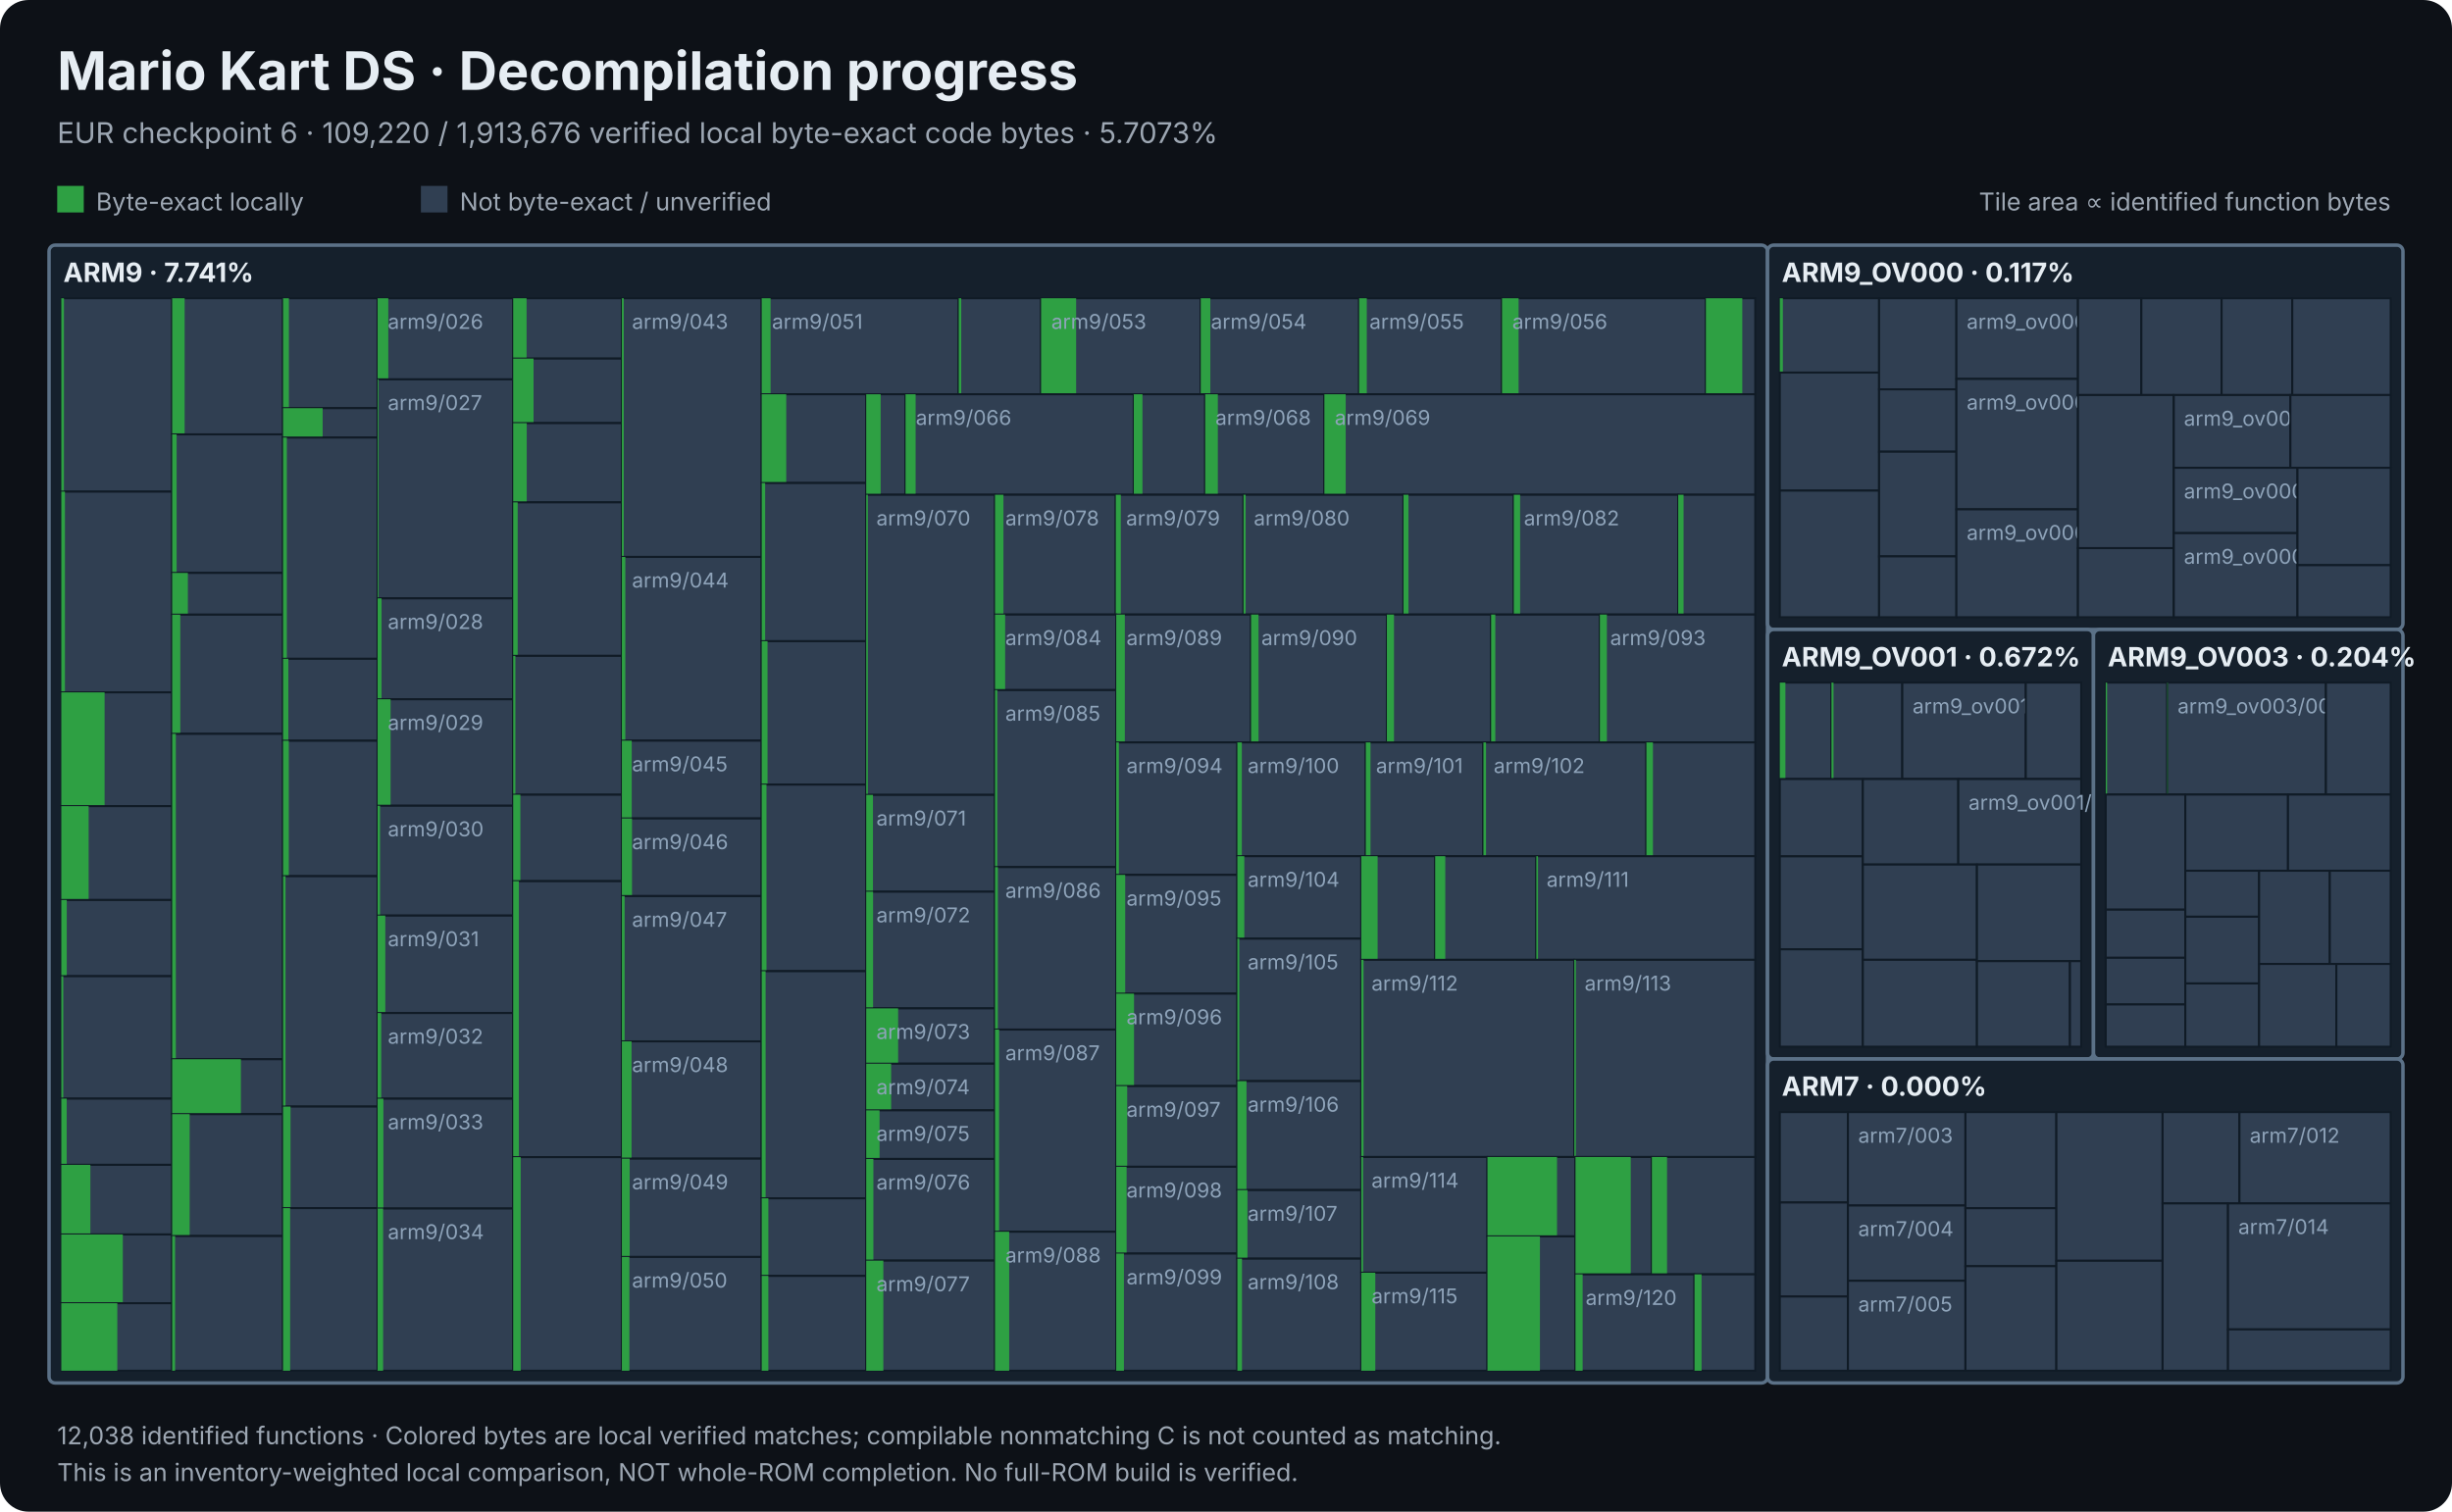
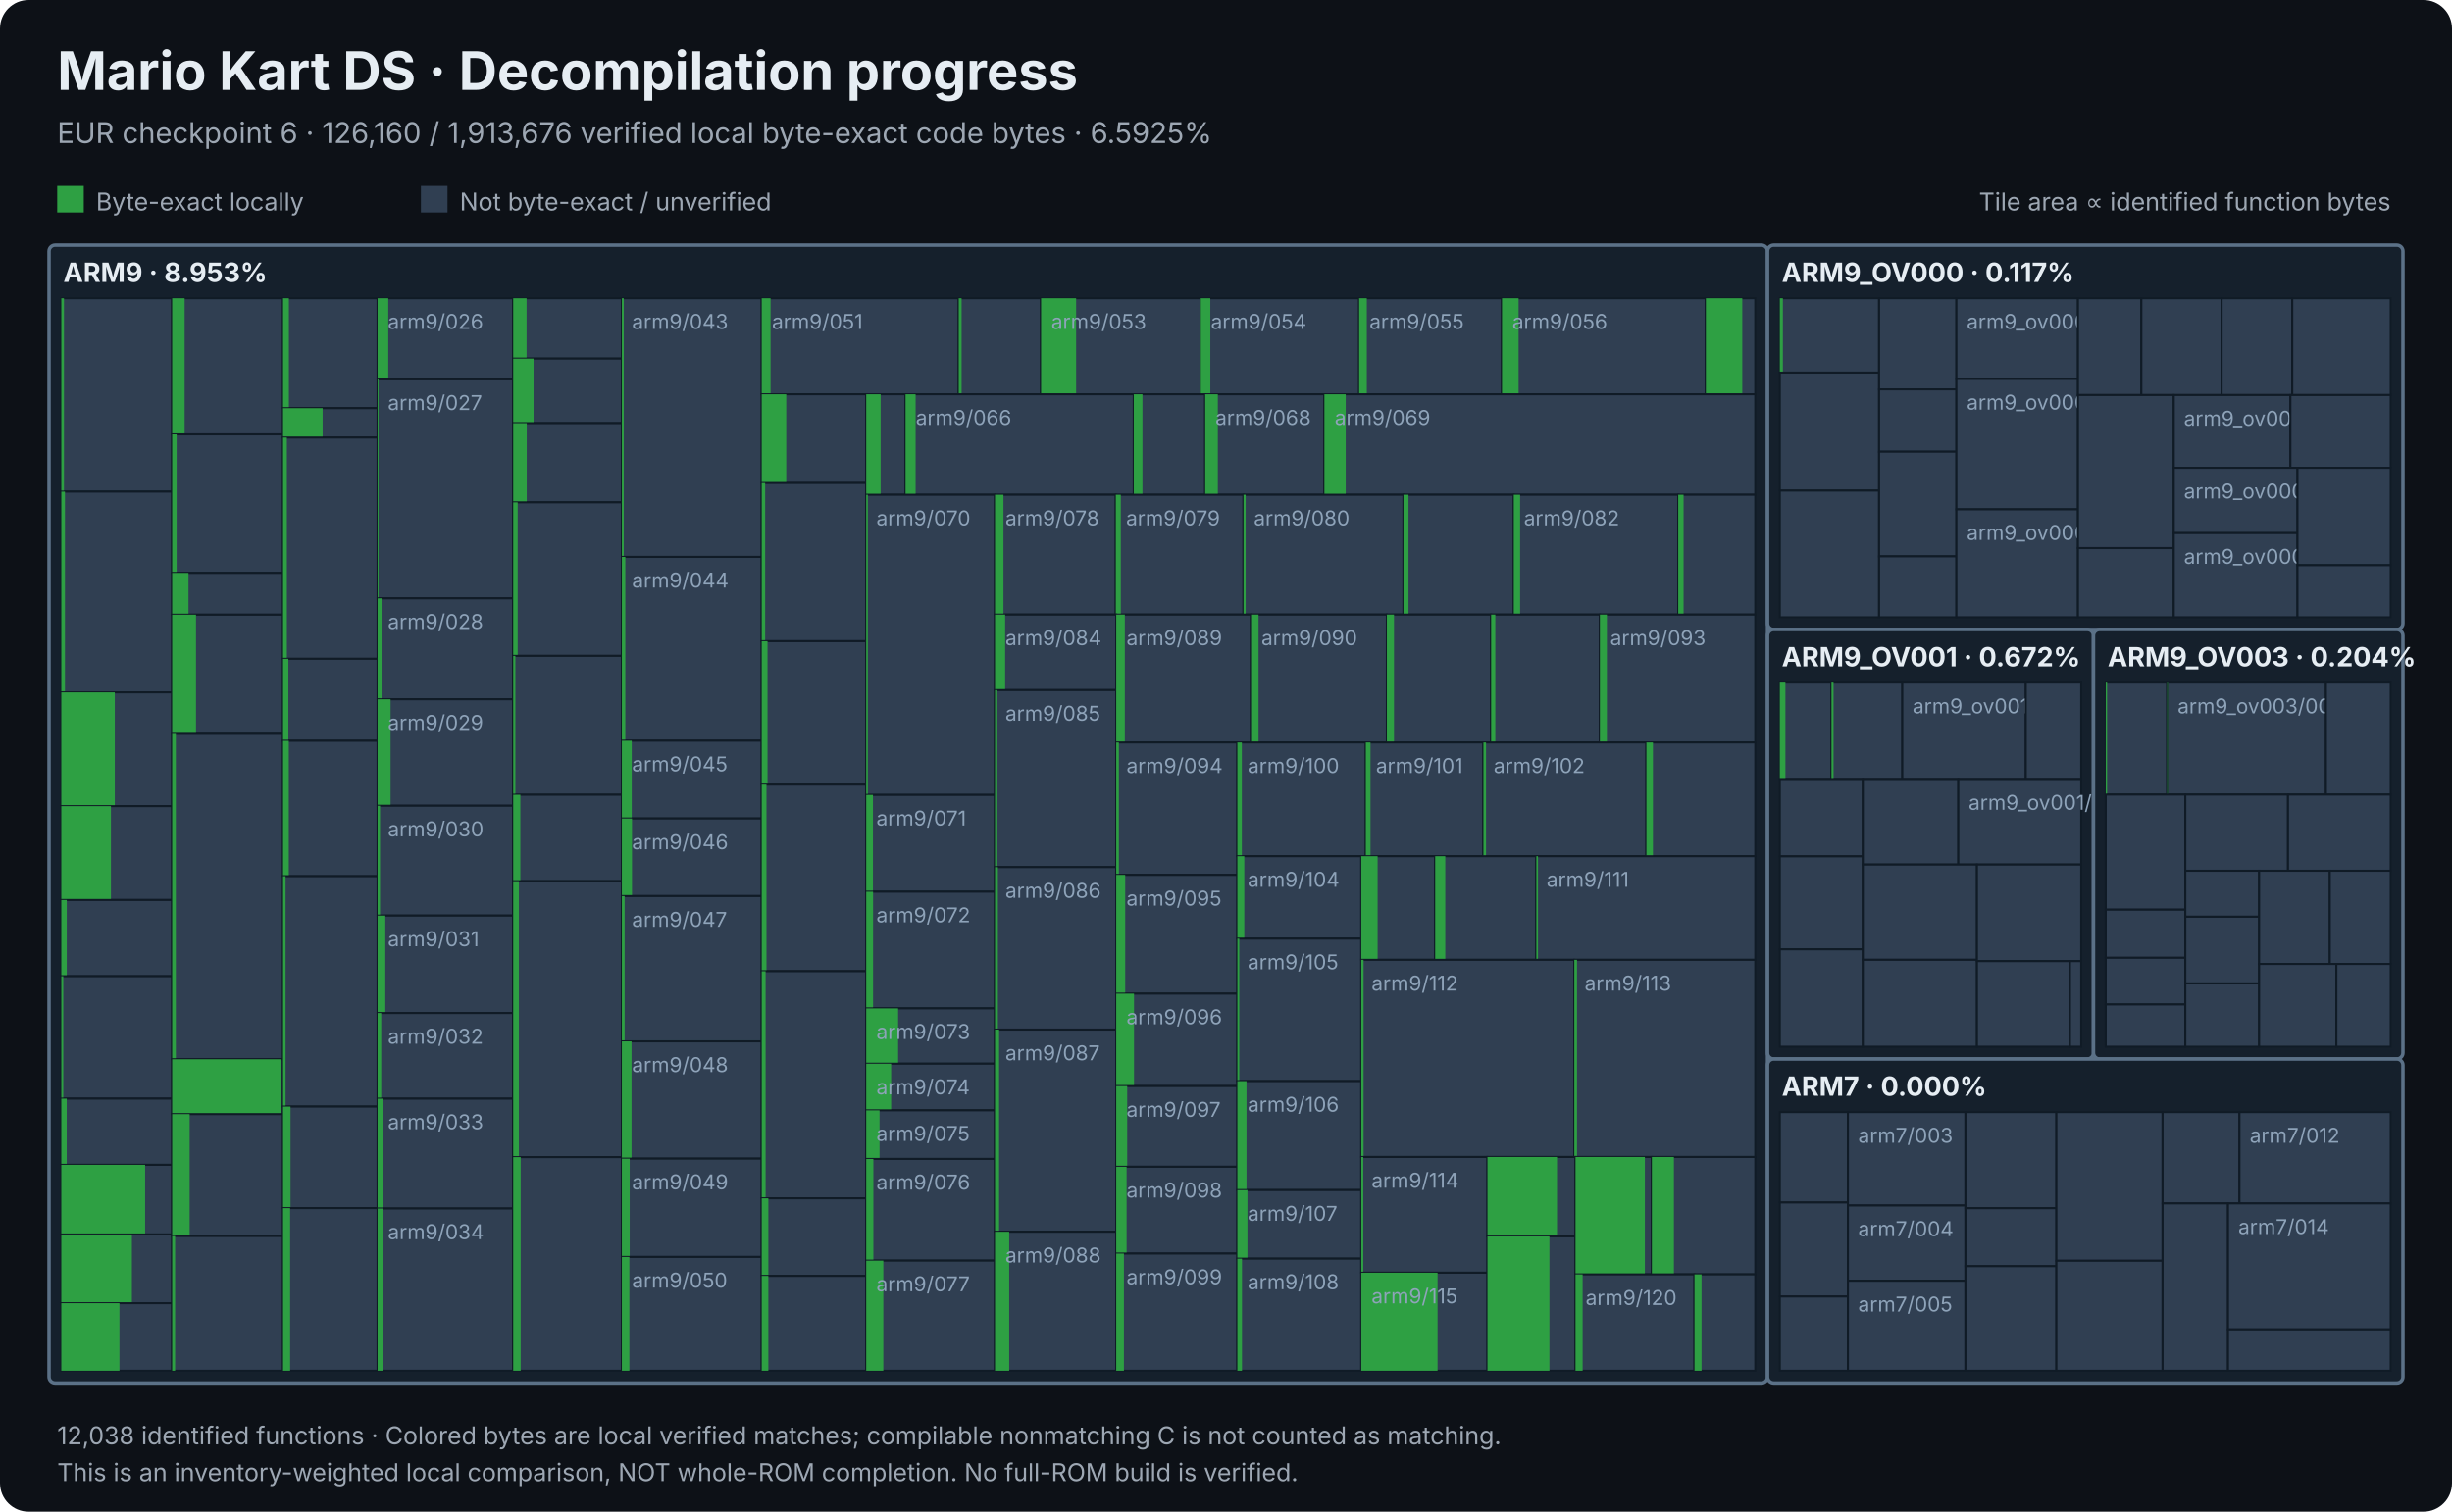
<svg xmlns="http://www.w3.org/2000/svg" viewBox="0 0 1200 740" width="1200" height="740" role="img" aria-label="Mario Kart DS local decompilation progress treemap">
  <rect width="1200" height="740" rx="14" fill="#0d1117" />
  <style>text{font-family:Inter,Segoe UI,Arial,sans-serif}.heading{fill:#e6edf3;font-weight:700}.light{fill:#9da7b3}.module{fill:#e6edf3;font-weight:700}.tile{fill:#8ea3b9;font-size:10px;pointer-events:none}</style>
  <text x="28" y="44" class="heading" font-size="26">Mario Kart DS · Decompilation progress</text>
-   <text x="28" y="70" class="light" font-size="14">EUR checkpoint 6 · 109,220 / 1,913,676 verified local byte-exact code bytes · 5.7073%</text>
+   <text x="28" y="70" class="light" font-size="14">EUR checkpoint 6 · 126,160 / 1,913,676 verified local byte-exact code bytes · 6.5925%</text>
  <rect x="28" y="91" width="13" height="13" fill="#2ea043" />
  <text x="47" y="103" class="light" font-size="12">Byte-exact locally</text>
  <rect x="206" y="91" width="13" height="13" fill="#303f52" />
  <text x="225" y="103" class="light" font-size="12">Not byte-exact / unverified</text>
  <text x="1170" y="103" text-anchor="end" class="light" font-size="12">Tile area ∝ identified function bytes</text>
  <rect x="24.00" y="120.00" width="841.03" height="557.00" rx="3" fill="#15202c" stroke="#5b7187" stroke-width="1.7" />
  <rect x="30.00" y="146.00" width="54.26" height="94.67" fill="#303f52" stroke="#101b26" stroke-width="1" />
  <rect x="30.00" y="146.00" width="1.303" height="94.67" fill="#2ea043" />
  <rect x="30.00" y="240.67" width="54.26" height="98.25" fill="#303f52" stroke="#101b26" stroke-width="1" />
  <rect x="30.00" y="240.67" width="1.788" height="98.25" fill="#2ea043" />
  <rect x="30.00" y="338.93" width="54.26" height="55.70" fill="#303f52" stroke="#101b26" stroke-width="1" />
-   <rect x="30.00" y="338.93" width="21.188" height="55.70" fill="#2ea043" />
+   <rect x="30.00" y="338.93" width="26.177" height="55.70" fill="#2ea043" />
  <rect x="30.00" y="394.62" width="54.26" height="45.95" fill="#303f52" stroke="#101b26" stroke-width="1" />
-   <rect x="30.00" y="394.62" width="13.384" height="45.95" fill="#2ea043" />
+   <rect x="30.00" y="394.62" width="24.287" height="45.95" fill="#2ea043" />
  <rect x="30.00" y="440.57" width="54.26" height="37.31" fill="#303f52" stroke="#101b26" stroke-width="1" />
  <rect x="30.00" y="440.57" width="2.672" height="37.31" fill="#2ea043" />
  <rect x="30.00" y="477.88" width="54.26" height="59.93" fill="#303f52" stroke="#101b26" stroke-width="1" />
  <rect x="30.00" y="477.88" width="0.977" height="59.93" fill="#2ea043" />
  <rect x="30.00" y="537.81" width="54.26" height="32.41" fill="#303f52" stroke="#101b26" stroke-width="1" />
  <rect x="30.00" y="537.81" width="2.653" height="32.41" fill="#2ea043" />
  <rect x="30.00" y="570.22" width="54.26" height="34.08" fill="#303f52" stroke="#101b26" stroke-width="1" />
-   <rect x="30.00" y="570.22" width="14.222" height="34.08" fill="#2ea043" />
+   <rect x="30.00" y="570.22" width="41.021" height="34.08" fill="#2ea043" />
  <rect x="30.00" y="604.30" width="54.26" height="33.65" fill="#303f52" stroke="#101b26" stroke-width="1" />
-   <rect x="30.00" y="604.30" width="30.109" height="33.65" fill="#2ea043" />
+   <rect x="30.00" y="604.30" width="34.554" height="33.65" fill="#2ea043" />
  <rect x="30.00" y="637.95" width="54.26" height="33.05" fill="#303f52" stroke="#101b26" stroke-width="1" />
-   <rect x="30.00" y="637.95" width="27.411" height="33.05" fill="#2ea043" />
+   <rect x="30.00" y="637.95" width="28.467" height="33.05" fill="#2ea043" />
  <rect x="84.26" y="146.00" width="54.26" height="66.64" fill="#303f52" stroke="#101b26" stroke-width="1" />
  <rect x="84.26" y="146.00" width="6.096" height="66.64" fill="#2ea043" />
  <rect x="84.26" y="212.64" width="54.26" height="67.81" fill="#303f52" stroke="#101b26" stroke-width="1" />
  <rect x="84.26" y="212.64" width="2.187" height="67.81" fill="#2ea043" />
  <rect x="84.26" y="280.45" width="54.26" height="20.44" fill="#303f52" stroke="#101b26" stroke-width="1" />
-   <rect x="84.26" y="280.45" width="7.682" height="20.44" fill="#2ea043" />
+   <rect x="84.26" y="280.45" width="7.987" height="20.44" fill="#2ea043" />
  <rect x="84.26" y="300.89" width="54.26" height="58.35" fill="#303f52" stroke="#101b26" stroke-width="1" />
-   <rect x="84.26" y="300.89" width="3.972" height="58.35" fill="#2ea043" />
+   <rect x="84.26" y="300.89" width="11.660" height="58.35" fill="#2ea043" />
  <rect x="84.26" y="359.24" width="54.26" height="159.28" fill="#303f52" stroke="#101b26" stroke-width="1" />
  <rect x="84.26" y="359.24" width="1.792" height="159.28" fill="#2ea043" />
  <rect x="84.26" y="518.52" width="54.26" height="26.87" fill="#303f52" stroke="#101b26" stroke-width="1" />
-   <rect x="84.26" y="518.52" width="33.626" height="26.87" fill="#2ea043" />
+   <rect x="84.26" y="518.52" width="53.012" height="26.87" fill="#2ea043" />
  <rect x="84.26" y="545.39" width="54.26" height="59.68" fill="#303f52" stroke="#101b26" stroke-width="1" />
  <rect x="84.26" y="545.39" width="8.560" height="59.68" fill="#2ea043" />
  <rect x="84.26" y="605.07" width="54.26" height="65.93" fill="#303f52" stroke="#101b26" stroke-width="1" />
  <rect x="84.26" y="605.07" width="1.436" height="65.93" fill="#2ea043" />
  <rect x="138.52" y="146.00" width="46.28" height="53.80" fill="#303f52" stroke="#101b26" stroke-width="1" />
  <rect x="138.52" y="146.00" width="2.861" height="53.80" fill="#2ea043" />
  <rect x="138.52" y="199.80" width="46.28" height="14.40" fill="#303f52" stroke="#101b26" stroke-width="1" />
  <rect x="138.52" y="199.80" width="19.378" height="14.40" fill="#2ea043" />
  <rect x="138.52" y="214.20" width="46.28" height="108.30" fill="#303f52" stroke="#101b26" stroke-width="1" />
  <rect x="138.52" y="214.20" width="1.864" height="108.30" fill="#2ea043" />
  <rect x="138.52" y="322.50" width="46.28" height="40.12" fill="#303f52" stroke="#101b26" stroke-width="1" />
  <rect x="138.52" y="322.50" width="2.609" height="40.12" fill="#2ea043" />
  <rect x="138.52" y="362.62" width="46.28" height="66.30" fill="#303f52" stroke="#101b26" stroke-width="1" />
  <rect x="138.52" y="362.62" width="2.819" height="66.30" fill="#2ea043" />
  <rect x="138.52" y="428.92" width="46.28" height="112.77" fill="#303f52" stroke="#101b26" stroke-width="1" />
  <rect x="138.52" y="428.92" width="1.227" height="112.77" fill="#2ea043" />
  <rect x="138.52" y="541.70" width="46.28" height="49.72" fill="#303f52" stroke="#101b26" stroke-width="1" />
  <rect x="138.52" y="541.70" width="3.659" height="49.72" fill="#2ea043" />
  <rect x="138.52" y="591.41" width="46.28" height="79.59" fill="#303f52" stroke="#101b26" stroke-width="1" />
  <rect x="138.52" y="591.41" width="3.476" height="79.59" fill="#2ea043" />
  <rect x="184.80" y="146.00" width="66.35" height="39.71" fill="#303f52" stroke="#101b26" stroke-width="1" />
  <rect x="184.80" y="146.00" width="5.225" height="39.71" fill="#2ea043" />
  <text x="189.8" y="161.0" class="tile">arm9/026</text>
  <rect x="184.80" y="185.71" width="66.35" height="107.21" fill="#303f52" stroke="#101b26" stroke-width="1" />
  <rect x="184.80" y="185.71" width="0.442" height="107.21" fill="#2ea043" />
  <text x="189.8" y="200.7" class="tile">arm9/027</text>
  <rect x="184.80" y="292.92" width="66.35" height="49.38" fill="#303f52" stroke="#101b26" stroke-width="1" />
  <rect x="184.80" y="292.92" width="1.930" height="49.38" fill="#2ea043" />
  <text x="189.8" y="307.9" class="tile">arm9/028</text>
  <rect x="184.80" y="342.31" width="66.35" height="52.12" fill="#303f52" stroke="#101b26" stroke-width="1" />
  <rect x="184.80" y="342.31" width="6.347" height="52.12" fill="#2ea043" />
  <text x="189.8" y="357.3" class="tile">arm9/029</text>
  <rect x="184.80" y="394.43" width="66.35" height="53.78" fill="#303f52" stroke="#101b26" stroke-width="1" />
  <rect x="184.80" y="394.43" width="1.193" height="53.78" fill="#2ea043" />
  <text x="189.8" y="409.4" class="tile">arm9/030</text>
  <rect x="184.80" y="448.21" width="66.35" height="47.69" fill="#303f52" stroke="#101b26" stroke-width="1" />
  <rect x="184.80" y="448.21" width="3.763" height="47.69" fill="#2ea043" />
  <text x="189.8" y="463.2" class="tile">arm9/031</text>
  <rect x="184.80" y="495.90" width="66.35" height="41.94" fill="#303f52" stroke="#101b26" stroke-width="1" />
  <rect x="184.80" y="495.90" width="1.768" height="41.94" fill="#2ea043" />
  <text x="189.8" y="510.9" class="tile">arm9/032</text>
  <rect x="184.80" y="537.83" width="66.35" height="53.77" fill="#303f52" stroke="#101b26" stroke-width="1" />
  <rect x="184.80" y="537.83" width="2.828" height="53.77" fill="#2ea043" />
  <text x="189.8" y="552.8" class="tile">arm9/033</text>
  <rect x="184.80" y="591.60" width="66.35" height="79.40" fill="#303f52" stroke="#101b26" stroke-width="1" />
  <rect x="184.80" y="591.60" width="2.699" height="79.40" fill="#2ea043" />
  <text x="189.8" y="606.6" class="tile">arm9/034</text>
  <rect x="251.16" y="146.00" width="53.18" height="29.53" fill="#303f52" stroke="#101b26" stroke-width="1" />
  <rect x="251.16" y="146.00" width="6.540" height="29.53" fill="#2ea043" />
  <rect x="251.16" y="175.53" width="53.18" height="31.60" fill="#303f52" stroke="#101b26" stroke-width="1" />
  <rect x="251.16" y="175.53" width="9.959" height="31.60" fill="#2ea043" />
  <rect x="251.16" y="207.13" width="53.18" height="38.79" fill="#303f52" stroke="#101b26" stroke-width="1" />
  <rect x="251.16" y="207.13" width="6.618" height="38.79" fill="#2ea043" />
  <rect x="251.16" y="245.92" width="53.18" height="75.14" fill="#303f52" stroke="#101b26" stroke-width="1" />
  <rect x="251.16" y="245.92" width="2.189" height="75.14" fill="#2ea043" />
  <rect x="251.16" y="321.06" width="53.18" height="67.98" fill="#303f52" stroke="#101b26" stroke-width="1" />
  <rect x="251.16" y="321.06" width="1.063" height="67.98" fill="#2ea043" />
  <rect x="251.16" y="389.04" width="53.18" height="42.31" fill="#303f52" stroke="#101b26" stroke-width="1" />
  <rect x="251.16" y="389.04" width="3.504" height="42.31" fill="#2ea043" />
  <rect x="251.16" y="431.36" width="53.18" height="135.10" fill="#303f52" stroke="#101b26" stroke-width="1" />
  <rect x="251.16" y="431.36" width="2.776" height="135.10" fill="#2ea043" />
  <rect x="251.16" y="566.45" width="53.18" height="104.55" fill="#303f52" stroke="#101b26" stroke-width="1" />
  <rect x="251.16" y="566.45" width="3.659" height="104.55" fill="#2ea043" />
  <rect x="304.34" y="146.00" width="68.42" height="126.63" fill="#303f52" stroke="#101b26" stroke-width="1" />
  <rect x="304.34" y="146.00" width="0.925" height="126.63" fill="#2ea043" />
  <text x="309.3" y="161.0" class="tile">arm9/043</text>
  <rect x="304.34" y="272.63" width="68.42" height="89.96" fill="#303f52" stroke="#101b26" stroke-width="1" />
  <rect x="304.34" y="272.63" width="1.690" height="89.96" fill="#2ea043" />
  <text x="309.3" y="287.6" class="tile">arm9/044</text>
  <rect x="304.34" y="362.58" width="68.42" height="38.08" fill="#303f52" stroke="#101b26" stroke-width="1" />
  <rect x="304.34" y="362.58" width="4.827" height="38.08" fill="#2ea043" />
  <text x="309.3" y="377.6" class="tile">arm9/045</text>
  <rect x="304.34" y="400.66" width="68.42" height="37.99" fill="#303f52" stroke="#101b26" stroke-width="1" />
  <rect x="304.34" y="400.66" width="4.953" height="37.99" fill="#2ea043" />
  <text x="309.3" y="415.7" class="tile">arm9/046</text>
  <rect x="304.34" y="438.65" width="68.42" height="71.12" fill="#303f52" stroke="#101b26" stroke-width="1" />
  <rect x="304.34" y="438.65" width="1.349" height="71.12" fill="#2ea043" />
  <text x="309.3" y="453.7" class="tile">arm9/047</text>
  <rect x="304.34" y="509.77" width="68.42" height="57.42" fill="#303f52" stroke="#101b26" stroke-width="1" />
  <rect x="304.34" y="509.77" width="4.731" height="57.42" fill="#2ea043" />
  <text x="309.3" y="524.8" class="tile">arm9/048</text>
  <rect x="304.34" y="567.19" width="68.42" height="48.12" fill="#303f52" stroke="#101b26" stroke-width="1" />
  <rect x="304.34" y="567.19" width="3.833" height="48.12" fill="#2ea043" />
  <text x="309.3" y="582.2" class="tile">arm9/049</text>
  <rect x="304.34" y="615.31" width="68.42" height="55.69" fill="#303f52" stroke="#101b26" stroke-width="1" />
  <rect x="304.34" y="615.31" width="3.681" height="55.69" fill="#2ea043" />
  <text x="309.3" y="630.3" class="tile">arm9/050</text>
  <rect x="372.77" y="146.00" width="96.43" height="47.00" fill="#303f52" stroke="#101b26" stroke-width="1" />
  <rect x="372.77" y="146.00" width="4.348" height="47.00" fill="#2ea043" />
  <text x="377.8" y="161.0" class="tile">arm9/051</text>
  <rect x="469.20" y="146.00" width="40.30" height="47.00" fill="#303f52" stroke="#101b26" stroke-width="1" />
-   <rect x="469.20" y="146.00" width="1.220" height="47.00" fill="#2ea043" />
+   <rect x="469.20" y="146.00" width="1.405" height="47.00" fill="#2ea043" />
  <rect x="509.50" y="146.00" width="78.14" height="47.00" fill="#303f52" stroke="#101b26" stroke-width="1" />
  <rect x="509.50" y="146.00" width="17.155" height="47.00" fill="#2ea043" />
  <text x="514.5" y="161.0" class="tile">arm9/053</text>
  <rect x="587.64" y="146.00" width="77.53" height="47.00" fill="#303f52" stroke="#101b26" stroke-width="1" />
  <rect x="587.64" y="146.00" width="4.693" height="47.00" fill="#2ea043" />
  <text x="592.6" y="161.0" class="tile">arm9/054</text>
  <rect x="665.16" y="146.00" width="69.92" height="47.00" fill="#303f52" stroke="#101b26" stroke-width="1" />
  <rect x="665.16" y="146.00" width="3.738" height="47.00" fill="#2ea043" />
  <text x="670.2" y="161.0" class="tile">arm9/055</text>
  <rect x="735.08" y="146.00" width="99.77" height="47.00" fill="#303f52" stroke="#101b26" stroke-width="1" />
  <rect x="735.08" y="146.00" width="8.113" height="47.00" fill="#2ea043" />
  <text x="740.1" y="161.0" class="tile">arm9/056</text>
  <rect x="834.85" y="146.00" width="24.18" height="47.00" fill="#303f52" stroke="#101b26" stroke-width="1" />
  <rect x="834.85" y="146.00" width="17.817" height="47.00" fill="#2ea043" />
  <rect x="372.77" y="193.00" width="51.16" height="43.45" fill="#303f52" stroke="#101b26" stroke-width="1" />
  <rect x="372.77" y="193.00" width="12.017" height="43.45" fill="#2ea043" />
  <rect x="372.77" y="236.45" width="51.16" height="77.43" fill="#303f52" stroke="#101b26" stroke-width="1" />
  <rect x="372.77" y="236.45" width="1.698" height="77.43" fill="#2ea043" />
  <rect x="372.77" y="313.88" width="51.16" height="70.22" fill="#303f52" stroke="#101b26" stroke-width="1" />
  <rect x="372.77" y="313.88" width="2.857" height="70.22" fill="#2ea043" />
  <rect x="372.77" y="384.09" width="51.16" height="91.33" fill="#303f52" stroke="#101b26" stroke-width="1" />
  <rect x="372.77" y="384.09" width="2.347" height="91.33" fill="#2ea043" />
  <rect x="372.77" y="475.43" width="51.16" height="111.18" fill="#303f52" stroke="#101b26" stroke-width="1" />
  <rect x="372.77" y="475.43" width="1.917" height="111.18" fill="#2ea043" />
  <rect x="372.77" y="586.61" width="51.16" height="37.96" fill="#303f52" stroke="#101b26" stroke-width="1" />
  <rect x="372.77" y="586.61" width="3.266" height="37.96" fill="#2ea043" />
  <rect x="372.77" y="624.57" width="51.16" height="46.43" fill="#303f52" stroke="#101b26" stroke-width="1" />
  <rect x="372.77" y="624.57" width="3.261" height="46.43" fill="#2ea043" />
  <rect x="423.93" y="193.00" width="19.24" height="49.20" fill="#303f52" stroke="#101b26" stroke-width="1" />
  <rect x="423.93" y="193.00" width="7.054" height="49.20" fill="#2ea043" />
  <rect x="443.17" y="193.00" width="111.70" height="49.20" fill="#303f52" stroke="#101b26" stroke-width="1" />
  <rect x="443.17" y="193.00" width="4.926" height="49.20" fill="#2ea043" />
  <text x="448.2" y="208.0" class="tile">arm9/066</text>
  <rect x="554.87" y="193.00" width="34.95" height="49.20" fill="#303f52" stroke="#101b26" stroke-width="1" />
  <rect x="554.87" y="193.00" width="4.243" height="49.20" fill="#2ea043" />
  <rect x="589.82" y="193.00" width="58.33" height="49.20" fill="#303f52" stroke="#101b26" stroke-width="1" />
  <rect x="589.82" y="193.00" width="6.180" height="49.20" fill="#2ea043" />
  <text x="594.8" y="208.0" class="tile">arm9/068</text>
  <rect x="648.15" y="193.00" width="210.88" height="49.20" fill="#303f52" stroke="#101b26" stroke-width="1" />
  <rect x="648.15" y="193.00" width="10.435" height="49.20" fill="#2ea043" />
  <text x="653.2" y="208.0" class="tile">arm9/069</text>
  <rect x="423.93" y="242.20" width="63.03" height="146.92" fill="#303f52" stroke="#101b26" stroke-width="1" />
  <rect x="423.93" y="242.20" width="0.789" height="146.92" fill="#2ea043" />
  <text x="428.9" y="257.2" class="tile">arm9/070</text>
  <rect x="423.93" y="389.12" width="63.03" height="47.39" fill="#303f52" stroke="#101b26" stroke-width="1" />
  <rect x="423.93" y="389.12" width="3.287" height="47.39" fill="#2ea043" />
  <text x="428.9" y="404.1" class="tile">arm9/071</text>
  <rect x="423.93" y="436.51" width="63.03" height="57.12" fill="#303f52" stroke="#101b26" stroke-width="1" />
  <rect x="423.93" y="436.51" width="3.349" height="57.12" fill="#2ea043" />
  <text x="428.9" y="451.5" class="tile">arm9/072</text>
  <rect x="423.93" y="493.63" width="63.03" height="27.06" fill="#303f52" stroke="#101b26" stroke-width="1" />
  <rect x="423.93" y="493.63" width="15.609" height="27.06" fill="#2ea043" />
  <text x="428.9" y="508.6" class="tile">arm9/073</text>
  <rect x="423.93" y="520.70" width="63.03" height="22.84" fill="#303f52" stroke="#101b26" stroke-width="1" />
  <rect x="423.93" y="520.70" width="12.192" height="22.84" fill="#2ea043" />
  <text x="428.9" y="535.7" class="tile">arm9/074</text>
  <rect x="423.93" y="543.54" width="63.03" height="23.80" fill="#303f52" stroke="#101b26" stroke-width="1" />
  <rect x="423.93" y="543.54" width="6.518" height="23.80" fill="#2ea043" />
  <text x="428.9" y="558.5" class="tile">arm9/075</text>
  <rect x="423.93" y="567.34" width="63.03" height="49.77" fill="#303f52" stroke="#101b26" stroke-width="1" />
  <rect x="423.93" y="567.34" width="3.505" height="49.77" fill="#2ea043" />
  <text x="428.9" y="582.3" class="tile">arm9/076</text>
  <rect x="423.93" y="617.11" width="63.03" height="53.89" fill="#303f52" stroke="#101b26" stroke-width="1" />
  <rect x="423.93" y="617.11" width="8.371" height="53.89" fill="#2ea043" />
  <text x="428.9" y="632.1" class="tile">arm9/077</text>
  <rect x="486.96" y="242.20" width="59.11" height="58.65" fill="#303f52" stroke="#101b26" stroke-width="1" />
  <rect x="486.96" y="242.20" width="4.122" height="58.65" fill="#2ea043" />
  <text x="492.0" y="257.2" class="tile">arm9/078</text>
  <rect x="546.07" y="242.20" width="62.50" height="58.65" fill="#303f52" stroke="#101b26" stroke-width="1" />
  <rect x="546.07" y="242.20" width="2.443" height="58.65" fill="#2ea043" />
  <text x="551.1" y="257.2" class="tile">arm9/079</text>
  <rect x="608.57" y="242.20" width="78.28" height="58.65" fill="#303f52" stroke="#101b26" stroke-width="1" />
  <rect x="608.57" y="242.20" width="1.041" height="58.65" fill="#2ea043" />
  <text x="613.6" y="257.2" class="tile">arm9/080</text>
  <rect x="686.85" y="242.20" width="54.00" height="58.65" fill="#303f52" stroke="#101b26" stroke-width="1" />
  <rect x="686.85" y="242.20" width="2.465" height="58.65" fill="#2ea043" />
  <rect x="740.84" y="242.20" width="80.48" height="58.65" fill="#303f52" stroke="#101b26" stroke-width="1" />
  <rect x="740.84" y="242.20" width="3.102" height="58.65" fill="#2ea043" />
  <text x="745.8" y="257.2" class="tile">arm9/082</text>
  <rect x="821.32" y="242.20" width="37.71" height="58.65" fill="#303f52" stroke="#101b26" stroke-width="1" />
  <rect x="821.32" y="242.20" width="2.613" height="58.65" fill="#2ea043" />
  <rect x="486.96" y="300.85" width="59.32" height="36.97" fill="#303f52" stroke="#101b26" stroke-width="1" />
  <rect x="486.96" y="300.85" width="4.954" height="36.97" fill="#2ea043" />
  <text x="492.0" y="315.8" class="tile">arm9/084</text>
  <rect x="486.96" y="337.82" width="59.32" height="86.64" fill="#303f52" stroke="#101b26" stroke-width="1" />
  <rect x="486.96" y="337.82" width="1.122" height="86.64" fill="#2ea043" />
  <text x="492.0" y="352.8" class="tile">arm9/085</text>
  <rect x="486.96" y="424.47" width="59.32" height="79.53" fill="#303f52" stroke="#101b26" stroke-width="1" />
  <rect x="486.96" y="424.47" width="1.394" height="79.53" fill="#2ea043" />
  <text x="492.0" y="439.5" class="tile">arm9/086</text>
  <rect x="486.96" y="504.00" width="59.32" height="98.96" fill="#303f52" stroke="#101b26" stroke-width="1" />
  <rect x="486.96" y="504.00" width="1.996" height="98.96" fill="#2ea043" />
  <text x="492.0" y="519.0" class="tile">arm9/087</text>
  <rect x="486.96" y="602.96" width="59.32" height="68.04" fill="#303f52" stroke="#101b26" stroke-width="1" />
  <rect x="486.96" y="602.96" width="6.941" height="68.04" fill="#2ea043" />
  <text x="492.0" y="618.0" class="tile">arm9/088</text>
  <rect x="546.28" y="300.85" width="65.98" height="62.59" fill="#303f52" stroke="#101b26" stroke-width="1" />
  <rect x="546.28" y="300.85" width="4.201" height="62.59" fill="#2ea043" />
  <text x="551.3" y="315.8" class="tile">arm9/089</text>
  <rect x="612.26" y="300.85" width="66.47" height="62.59" fill="#303f52" stroke="#101b26" stroke-width="1" />
  <rect x="612.26" y="300.85" width="3.663" height="62.59" fill="#2ea043" />
  <text x="617.3" y="315.8" class="tile">arm9/090</text>
  <rect x="678.73" y="300.85" width="51.02" height="62.59" fill="#303f52" stroke="#101b26" stroke-width="1" />
  <rect x="678.73" y="300.85" width="3.484" height="62.59" fill="#2ea043" />
  <rect x="729.75" y="300.85" width="53.24" height="62.59" fill="#303f52" stroke="#101b26" stroke-width="1" />
  <rect x="729.75" y="300.85" width="2.051" height="62.59" fill="#2ea043" />
  <rect x="782.98" y="300.85" width="76.05" height="62.59" fill="#303f52" stroke="#101b26" stroke-width="1" />
  <rect x="782.98" y="300.85" width="3.424" height="62.59" fill="#2ea043" />
  <text x="788.0" y="315.8" class="tile">arm9/093</text>
  <rect x="546.28" y="363.44" width="59.28" height="64.83" fill="#303f52" stroke="#101b26" stroke-width="1" />
  <rect x="546.28" y="363.44" width="1.288" height="64.83" fill="#2ea043" />
  <text x="551.3" y="378.4" class="tile">arm9/094</text>
  <rect x="546.28" y="428.27" width="59.28" height="58.15" fill="#303f52" stroke="#101b26" stroke-width="1" />
  <rect x="546.28" y="428.27" width="4.393" height="58.15" fill="#2ea043" />
  <text x="551.3" y="443.3" class="tile">arm9/095</text>
  <rect x="546.28" y="486.42" width="59.28" height="45.24" fill="#303f52" stroke="#101b26" stroke-width="1" />
  <rect x="546.28" y="486.42" width="8.704" height="45.24" fill="#2ea043" />
  <text x="551.3" y="501.4" class="tile">arm9/096</text>
  <rect x="546.28" y="531.66" width="59.28" height="39.50" fill="#303f52" stroke="#101b26" stroke-width="1" />
  <rect x="546.28" y="531.66" width="5.363" height="39.50" fill="#2ea043" />
  <text x="551.3" y="546.7" class="tile">arm9/097</text>
  <rect x="546.28" y="571.16" width="59.28" height="42.50" fill="#303f52" stroke="#101b26" stroke-width="1" />
  <rect x="546.28" y="571.16" width="5.073" height="42.50" fill="#2ea043" />
  <text x="551.3" y="586.2" class="tile">arm9/098</text>
  <rect x="546.28" y="613.65" width="59.28" height="57.35" fill="#303f52" stroke="#101b26" stroke-width="1" />
  <rect x="546.28" y="613.65" width="3.759" height="57.35" fill="#2ea043" />
  <text x="551.3" y="628.7" class="tile">arm9/099</text>
  <rect x="605.56" y="363.44" width="62.85" height="55.69" fill="#303f52" stroke="#101b26" stroke-width="1" />
  <rect x="605.56" y="363.44" width="2.193" height="55.69" fill="#2ea043" />
  <text x="610.6" y="378.4" class="tile">arm9/100</text>
  <rect x="668.42" y="363.44" width="57.56" height="55.69" fill="#303f52" stroke="#101b26" stroke-width="1" />
  <rect x="668.42" y="363.44" width="2.294" height="55.69" fill="#2ea043" />
  <text x="673.4" y="378.4" class="tile">arm9/101</text>
  <rect x="725.98" y="363.44" width="79.76" height="55.69" fill="#303f52" stroke="#101b26" stroke-width="1" />
  <rect x="725.98" y="363.44" width="1.275" height="55.69" fill="#2ea043" />
  <text x="731.0" y="378.4" class="tile">arm9/102</text>
  <rect x="805.74" y="363.44" width="53.30" height="55.69" fill="#303f52" stroke="#101b26" stroke-width="1" />
  <rect x="805.74" y="363.44" width="3.200" height="55.69" fill="#2ea043" />
  <rect x="605.56" y="419.13" width="60.64" height="40.36" fill="#303f52" stroke="#101b26" stroke-width="1" />
  <rect x="605.56" y="419.13" width="3.397" height="40.36" fill="#2ea043" />
  <text x="610.6" y="434.1" class="tile">arm9/104</text>
  <rect x="605.56" y="459.49" width="60.64" height="69.74" fill="#303f52" stroke="#101b26" stroke-width="1" />
  <rect x="605.56" y="459.49" width="0.938" height="69.74" fill="#2ea043" />
  <text x="610.6" y="474.5" class="tile">arm9/105</text>
  <rect x="605.56" y="529.23" width="60.64" height="53.35" fill="#303f52" stroke="#101b26" stroke-width="1" />
  <rect x="605.56" y="529.23" width="4.473" height="53.35" fill="#2ea043" />
  <text x="610.6" y="544.2" class="tile">arm9/106</text>
  <rect x="605.56" y="582.58" width="60.64" height="33.57" fill="#303f52" stroke="#101b26" stroke-width="1" />
  <rect x="605.56" y="582.58" width="4.938" height="33.57" fill="#2ea043" />
  <text x="610.6" y="597.6" class="tile">arm9/107</text>
  <rect x="605.56" y="616.15" width="60.64" height="54.85" fill="#303f52" stroke="#101b26" stroke-width="1" />
  <rect x="605.56" y="616.15" width="2.260" height="54.85" fill="#2ea043" />
  <text x="610.6" y="631.1" class="tile">arm9/108</text>
  <rect x="666.21" y="419.13" width="36.16" height="50.72" fill="#303f52" stroke="#101b26" stroke-width="1" />
  <rect x="666.21" y="419.13" width="7.984" height="50.72" fill="#2ea043" />
  <rect x="702.37" y="419.13" width="49.50" height="50.72" fill="#303f52" stroke="#101b26" stroke-width="1" />
  <rect x="702.37" y="419.13" width="4.938" height="50.72" fill="#2ea043" />
  <rect x="751.87" y="419.13" width="107.17" height="50.72" fill="#303f52" stroke="#101b26" stroke-width="1" />
  <rect x="751.87" y="419.13" width="0.811" height="50.72" fill="#2ea043" />
  <text x="756.9" y="434.1" class="tile">arm9/111</text>
  <rect x="666.21" y="469.86" width="104.26" height="96.52" fill="#303f52" stroke="#101b26" stroke-width="1" />
  <rect x="666.21" y="469.86" width="1.110" height="96.52" fill="#2ea043" />
  <text x="671.2" y="484.9" class="tile">arm9/112</text>
  <rect x="770.47" y="469.86" width="88.56" height="96.52" fill="#303f52" stroke="#101b26" stroke-width="1" />
-   <rect x="770.47" y="469.86" width="0.762" height="96.52" fill="#2ea043" />
+   <rect x="770.47" y="469.86" width="1.304" height="96.52" fill="#2ea043" />
  <text x="775.5" y="484.9" class="tile">arm9/113</text>
  <rect x="666.21" y="566.38" width="61.76" height="56.64" fill="#303f52" stroke="#101b26" stroke-width="1" />
-   <rect x="666.21" y="566.38" width="0.880" height="56.64" fill="#2ea043" />
+   <rect x="666.21" y="566.38" width="0.968" height="56.64" fill="#2ea043" />
  <text x="671.2" y="581.4" class="tile">arm9/114</text>
  <rect x="666.21" y="623.02" width="61.76" height="47.98" fill="#303f52" stroke="#101b26" stroke-width="1" />
-   <rect x="666.21" y="623.02" width="6.856" height="47.98" fill="#2ea043" />
+   <rect x="666.21" y="623.02" width="37.320" height="47.98" fill="#2ea043" />
  <text x="671.2" y="638.0" class="tile">arm9/115</text>
  <rect x="727.96" y="566.38" width="43.08" height="38.85" fill="#303f52" stroke="#101b26" stroke-width="1" />
  <rect x="727.96" y="566.38" width="34.036" height="38.85" fill="#2ea043" />
  <rect x="727.96" y="605.23" width="43.08" height="65.77" fill="#303f52" stroke="#101b26" stroke-width="1" />
-   <rect x="727.96" y="605.23" width="25.671" height="65.77" fill="#2ea043" />
+   <rect x="727.96" y="605.23" width="30.332" height="65.77" fill="#2ea043" />
  <rect x="771.05" y="566.38" width="37.37" height="57.45" fill="#303f52" stroke="#101b26" stroke-width="1" />
-   <rect x="771.05" y="566.38" width="27.027" height="57.45" fill="#2ea043" />
+   <rect x="771.05" y="566.38" width="33.946" height="57.45" fill="#2ea043" />
  <rect x="808.42" y="566.38" width="50.62" height="57.45" fill="#303f52" stroke="#101b26" stroke-width="1" />
-   <rect x="808.42" y="566.38" width="7.418" height="57.45" fill="#2ea043" />
+   <rect x="808.42" y="566.38" width="10.780" height="57.45" fill="#2ea043" />
  <rect x="771.05" y="623.83" width="58.23" height="47.17" fill="#303f52" stroke="#101b26" stroke-width="1" />
  <rect x="771.05" y="623.83" width="3.487" height="47.17" fill="#2ea043" />
  <text x="776.0" y="638.8" class="tile">arm9/120</text>
  <rect x="829.28" y="623.83" width="29.76" height="47.17" fill="#303f52" stroke="#101b26" stroke-width="1" />
  <rect x="829.28" y="623.83" width="3.447" height="47.17" fill="#2ea043" />
-   <text x="31.0" y="138.0" class="module" font-size="13">ARM9 · 7.741%</text>
+   <text x="31.0" y="138.0" class="module" font-size="13">ARM9 · 8.953%</text>
  <rect x="865.03" y="120.00" width="310.97" height="188.15" rx="3" fill="#15202c" stroke="#5b7187" stroke-width="1.7" />
  <rect x="871.03" y="146.00" width="48.58" height="36.39" fill="#303f52" stroke="#101b26" stroke-width="1" />
  <rect x="871.03" y="146.00" width="1.500" height="36.39" fill="#2ea043" />
  <rect x="871.03" y="182.39" width="48.58" height="57.78" fill="#303f52" stroke="#101b26" stroke-width="1" />
  <rect x="871.03" y="240.17" width="48.58" height="61.99" fill="#303f52" stroke="#101b26" stroke-width="1" />
  <rect x="919.62" y="146.00" width="37.84" height="44.59" fill="#303f52" stroke="#101b26" stroke-width="1" />
  <rect x="919.62" y="190.59" width="37.84" height="30.53" fill="#303f52" stroke="#101b26" stroke-width="1" />
  <rect x="919.62" y="221.12" width="37.84" height="51.24" fill="#303f52" stroke="#101b26" stroke-width="1" />
  <rect x="919.62" y="272.36" width="37.84" height="29.80" fill="#303f52" stroke="#101b26" stroke-width="1" />
  <rect x="957.45" y="146.00" width="59.50" height="39.50" fill="#303f52" stroke="#101b26" stroke-width="1" />
  <text x="962.5" y="161.0" class="tile">arm9_ov000/007</text>
  <rect x="957.45" y="185.50" width="59.50" height="63.84" fill="#303f52" stroke="#101b26" stroke-width="1" />
  <text x="962.5" y="200.5" class="tile">arm9_ov000/008</text>
  <rect x="957.45" y="249.34" width="59.50" height="52.81" fill="#303f52" stroke="#101b26" stroke-width="1" />
  <text x="962.5" y="264.3" class="tile">arm9_ov000/009</text>
  <rect x="1016.95" y="146.00" width="31.01" height="47.38" fill="#303f52" stroke="#101b26" stroke-width="1" />
  <rect x="1047.97" y="146.00" width="39.28" height="47.38" fill="#303f52" stroke="#101b26" stroke-width="1" />
  <rect x="1087.25" y="146.00" width="34.58" height="47.38" fill="#303f52" stroke="#101b26" stroke-width="1" />
  <rect x="1121.83" y="146.00" width="48.17" height="47.38" fill="#303f52" stroke="#101b26" stroke-width="1" />
  <rect x="1016.95" y="193.38" width="46.88" height="74.94" fill="#303f52" stroke="#101b26" stroke-width="1" />
  <rect x="1016.95" y="268.32" width="46.88" height="33.84" fill="#303f52" stroke="#101b26" stroke-width="1" />
  <rect x="1063.84" y="193.38" width="57.08" height="35.62" fill="#303f52" stroke="#101b26" stroke-width="1" />
  <text x="1068.8" y="208.4" class="tile">arm9_ov000/016</text>
  <rect x="1120.92" y="193.38" width="49.08" height="35.62" fill="#303f52" stroke="#101b26" stroke-width="1" />
  <rect x="1063.84" y="229.00" width="60.54" height="31.98" fill="#303f52" stroke="#101b26" stroke-width="1" />
  <text x="1068.8" y="244.0" class="tile">arm9_ov000/018</text>
  <rect x="1063.84" y="260.98" width="60.54" height="41.17" fill="#303f52" stroke="#101b26" stroke-width="1" />
  <text x="1068.8" y="276.0" class="tile">arm9_ov000/019</text>
  <rect x="1124.38" y="229.00" width="45.62" height="47.67" fill="#303f52" stroke="#101b26" stroke-width="1" />
  <rect x="1124.38" y="276.67" width="45.62" height="25.49" fill="#303f52" stroke="#101b26" stroke-width="1" />
  <text x="872.0" y="138.0" class="module" font-size="13">ARM9_OV000 · 0.117%</text>
  <rect x="865.03" y="308.15" width="159.50" height="210.24" rx="3" fill="#15202c" stroke="#5b7187" stroke-width="1.7" />
  <rect x="871.03" y="334.15" width="25.28" height="47.20" fill="#303f52" stroke="#101b26" stroke-width="1" />
  <rect x="871.03" y="334.15" width="2.740" height="47.20" fill="#2ea043" />
  <rect x="896.31" y="334.15" width="34.67" height="47.20" fill="#303f52" stroke="#101b26" stroke-width="1" />
  <rect x="896.31" y="334.15" width="1.003" height="47.20" fill="#2ea043" />
  <rect x="930.98" y="334.15" width="60.43" height="47.20" fill="#303f52" stroke="#101b26" stroke-width="1" />
  <text x="936.0" y="349.2" class="tile">arm9_ov001/002</text>
  <rect x="991.41" y="334.15" width="27.13" height="47.20" fill="#303f52" stroke="#101b26" stroke-width="1" />
  <rect x="871.03" y="381.35" width="40.64" height="37.85" fill="#303f52" stroke="#101b26" stroke-width="1" />
  <rect x="871.03" y="419.21" width="40.64" height="45.51" fill="#303f52" stroke="#101b26" stroke-width="1" />
  <rect x="871.03" y="464.72" width="40.64" height="47.67" fill="#303f52" stroke="#101b26" stroke-width="1" />
  <rect x="911.67" y="381.35" width="46.71" height="41.87" fill="#303f52" stroke="#101b26" stroke-width="1" />
  <rect x="958.39" y="381.35" width="60.15" height="41.87" fill="#303f52" stroke="#101b26" stroke-width="1" />
  <text x="963.4" y="396.4" class="tile">arm9_ov001/008</text>
  <rect x="911.67" y="423.22" width="55.83" height="46.63" fill="#303f52" stroke="#101b26" stroke-width="1" />
  <rect x="911.67" y="469.85" width="55.83" height="42.54" fill="#303f52" stroke="#101b26" stroke-width="1" />
  <rect x="967.51" y="423.22" width="51.03" height="47.28" fill="#303f52" stroke="#101b26" stroke-width="1" />
  <rect x="967.51" y="470.50" width="45.52" height="41.89" fill="#303f52" stroke="#101b26" stroke-width="1" />
  <rect x="1013.03" y="470.50" width="5.51" height="41.89" fill="#303f52" stroke="#101b26" stroke-width="1" />
  <text x="872.0" y="326.2" class="module" font-size="13">ARM9_OV001 · 0.672%</text>
  <rect x="1024.54" y="308.15" width="151.46" height="210.24" rx="3" fill="#15202c" stroke="#5b7187" stroke-width="1.7" />
  <rect x="1030.54" y="334.15" width="30.12" height="54.80" fill="#303f52" stroke="#101b26" stroke-width="1" />
  <rect x="1030.54" y="334.15" width="0.659" height="54.80" fill="#2ea043" />
  <rect x="1060.66" y="334.15" width="77.64" height="54.80" fill="#303f52" stroke="#101b26" stroke-width="1" />
  <rect x="1060.66" y="334.15" width="0.267" height="54.80" fill="#2ea043" />
  <text x="1065.7" y="349.2" class="tile">arm9_ov003/001</text>
  <rect x="1138.30" y="334.15" width="31.70" height="54.80" fill="#303f52" stroke="#101b26" stroke-width="1" />
  <rect x="1030.54" y="388.96" width="38.95" height="56.35" fill="#303f52" stroke="#101b26" stroke-width="1" />
  <rect x="1030.54" y="445.31" width="38.95" height="23.56" fill="#303f52" stroke="#101b26" stroke-width="1" />
  <rect x="1030.54" y="468.87" width="38.95" height="22.85" fill="#303f52" stroke="#101b26" stroke-width="1" />
  <rect x="1030.54" y="491.71" width="38.95" height="20.68" fill="#303f52" stroke="#101b26" stroke-width="1" />
  <rect x="1069.49" y="388.96" width="50.25" height="37.29" fill="#303f52" stroke="#101b26" stroke-width="1" />
  <rect x="1119.74" y="388.96" width="50.26" height="37.29" fill="#303f52" stroke="#101b26" stroke-width="1" />
  <rect x="1069.49" y="426.24" width="36.11" height="22.51" fill="#303f52" stroke="#101b26" stroke-width="1" />
  <rect x="1069.49" y="448.76" width="36.11" height="32.66" fill="#303f52" stroke="#101b26" stroke-width="1" />
  <rect x="1069.49" y="481.42" width="36.11" height="30.98" fill="#303f52" stroke="#101b26" stroke-width="1" />
  <rect x="1105.60" y="426.24" width="34.60" height="45.64" fill="#303f52" stroke="#101b26" stroke-width="1" />
  <rect x="1140.20" y="426.24" width="29.80" height="45.64" fill="#303f52" stroke="#101b26" stroke-width="1" />
  <rect x="1105.60" y="471.88" width="37.81" height="40.52" fill="#303f52" stroke="#101b26" stroke-width="1" />
  <rect x="1143.41" y="471.88" width="26.59" height="40.52" fill="#303f52" stroke="#101b26" stroke-width="1" />
  <text x="1031.5" y="326.2" class="module" font-size="13">ARM9_OV003 · 0.204%</text>
  <rect x="865.03" y="518.40" width="310.97" height="158.60" rx="3" fill="#15202c" stroke="#5b7187" stroke-width="1.7" />
  <rect x="871.03" y="544.40" width="33.32" height="44.26" fill="#303f52" stroke="#101b26" stroke-width="1" />
  <rect x="871.03" y="588.66" width="33.32" height="46.02" fill="#303f52" stroke="#101b26" stroke-width="1" />
  <rect x="871.03" y="634.68" width="33.32" height="36.32" fill="#303f52" stroke="#101b26" stroke-width="1" />
  <rect x="904.36" y="544.40" width="57.52" height="45.74" fill="#303f52" stroke="#101b26" stroke-width="1" />
  <text x="909.4" y="559.4" class="tile">arm7/003</text>
  <rect x="904.36" y="590.13" width="57.52" height="36.83" fill="#303f52" stroke="#101b26" stroke-width="1" />
  <text x="909.4" y="605.1" class="tile">arm7/004</text>
  <rect x="904.36" y="626.96" width="57.52" height="44.04" fill="#303f52" stroke="#101b26" stroke-width="1" />
  <text x="909.4" y="642.0" class="tile">arm7/005</text>
  <rect x="961.88" y="544.40" width="44.50" height="47.05" fill="#303f52" stroke="#101b26" stroke-width="1" />
  <rect x="961.88" y="591.45" width="44.50" height="28.38" fill="#303f52" stroke="#101b26" stroke-width="1" />
  <rect x="961.88" y="619.83" width="44.50" height="51.17" fill="#303f52" stroke="#101b26" stroke-width="1" />
  <rect x="1006.38" y="544.40" width="51.98" height="72.79" fill="#303f52" stroke="#101b26" stroke-width="1" />
  <rect x="1006.38" y="617.18" width="51.98" height="53.82" fill="#303f52" stroke="#101b26" stroke-width="1" />
  <rect x="1058.36" y="544.40" width="37.62" height="44.71" fill="#303f52" stroke="#101b26" stroke-width="1" />
  <rect x="1095.98" y="544.40" width="74.02" height="44.71" fill="#303f52" stroke="#101b26" stroke-width="1" />
  <text x="1101.0" y="559.4" class="tile">arm7/012</text>
  <rect x="1058.36" y="589.10" width="32.02" height="81.90" fill="#303f52" stroke="#101b26" stroke-width="1" />
  <rect x="1090.38" y="589.10" width="79.62" height="61.68" fill="#303f52" stroke="#101b26" stroke-width="1" />
  <text x="1095.4" y="604.1" class="tile">arm7/014</text>
  <rect x="1090.38" y="650.78" width="79.62" height="20.22" fill="#303f52" stroke="#101b26" stroke-width="1" />
  <text x="872.0" y="536.4" class="module" font-size="13">ARM7 · 0.000%</text>
  <text x="28" y="707" class="light" font-size="12">12,038 identified functions · Colored bytes are local verified matches; compilable nonmatching C is not counted as matching.</text>
  <text x="28" y="725" class="light" font-size="12">This is an inventory-weighted local comparison, NOT whole-ROM completion. No full-ROM build is verified.</text>
</svg>
